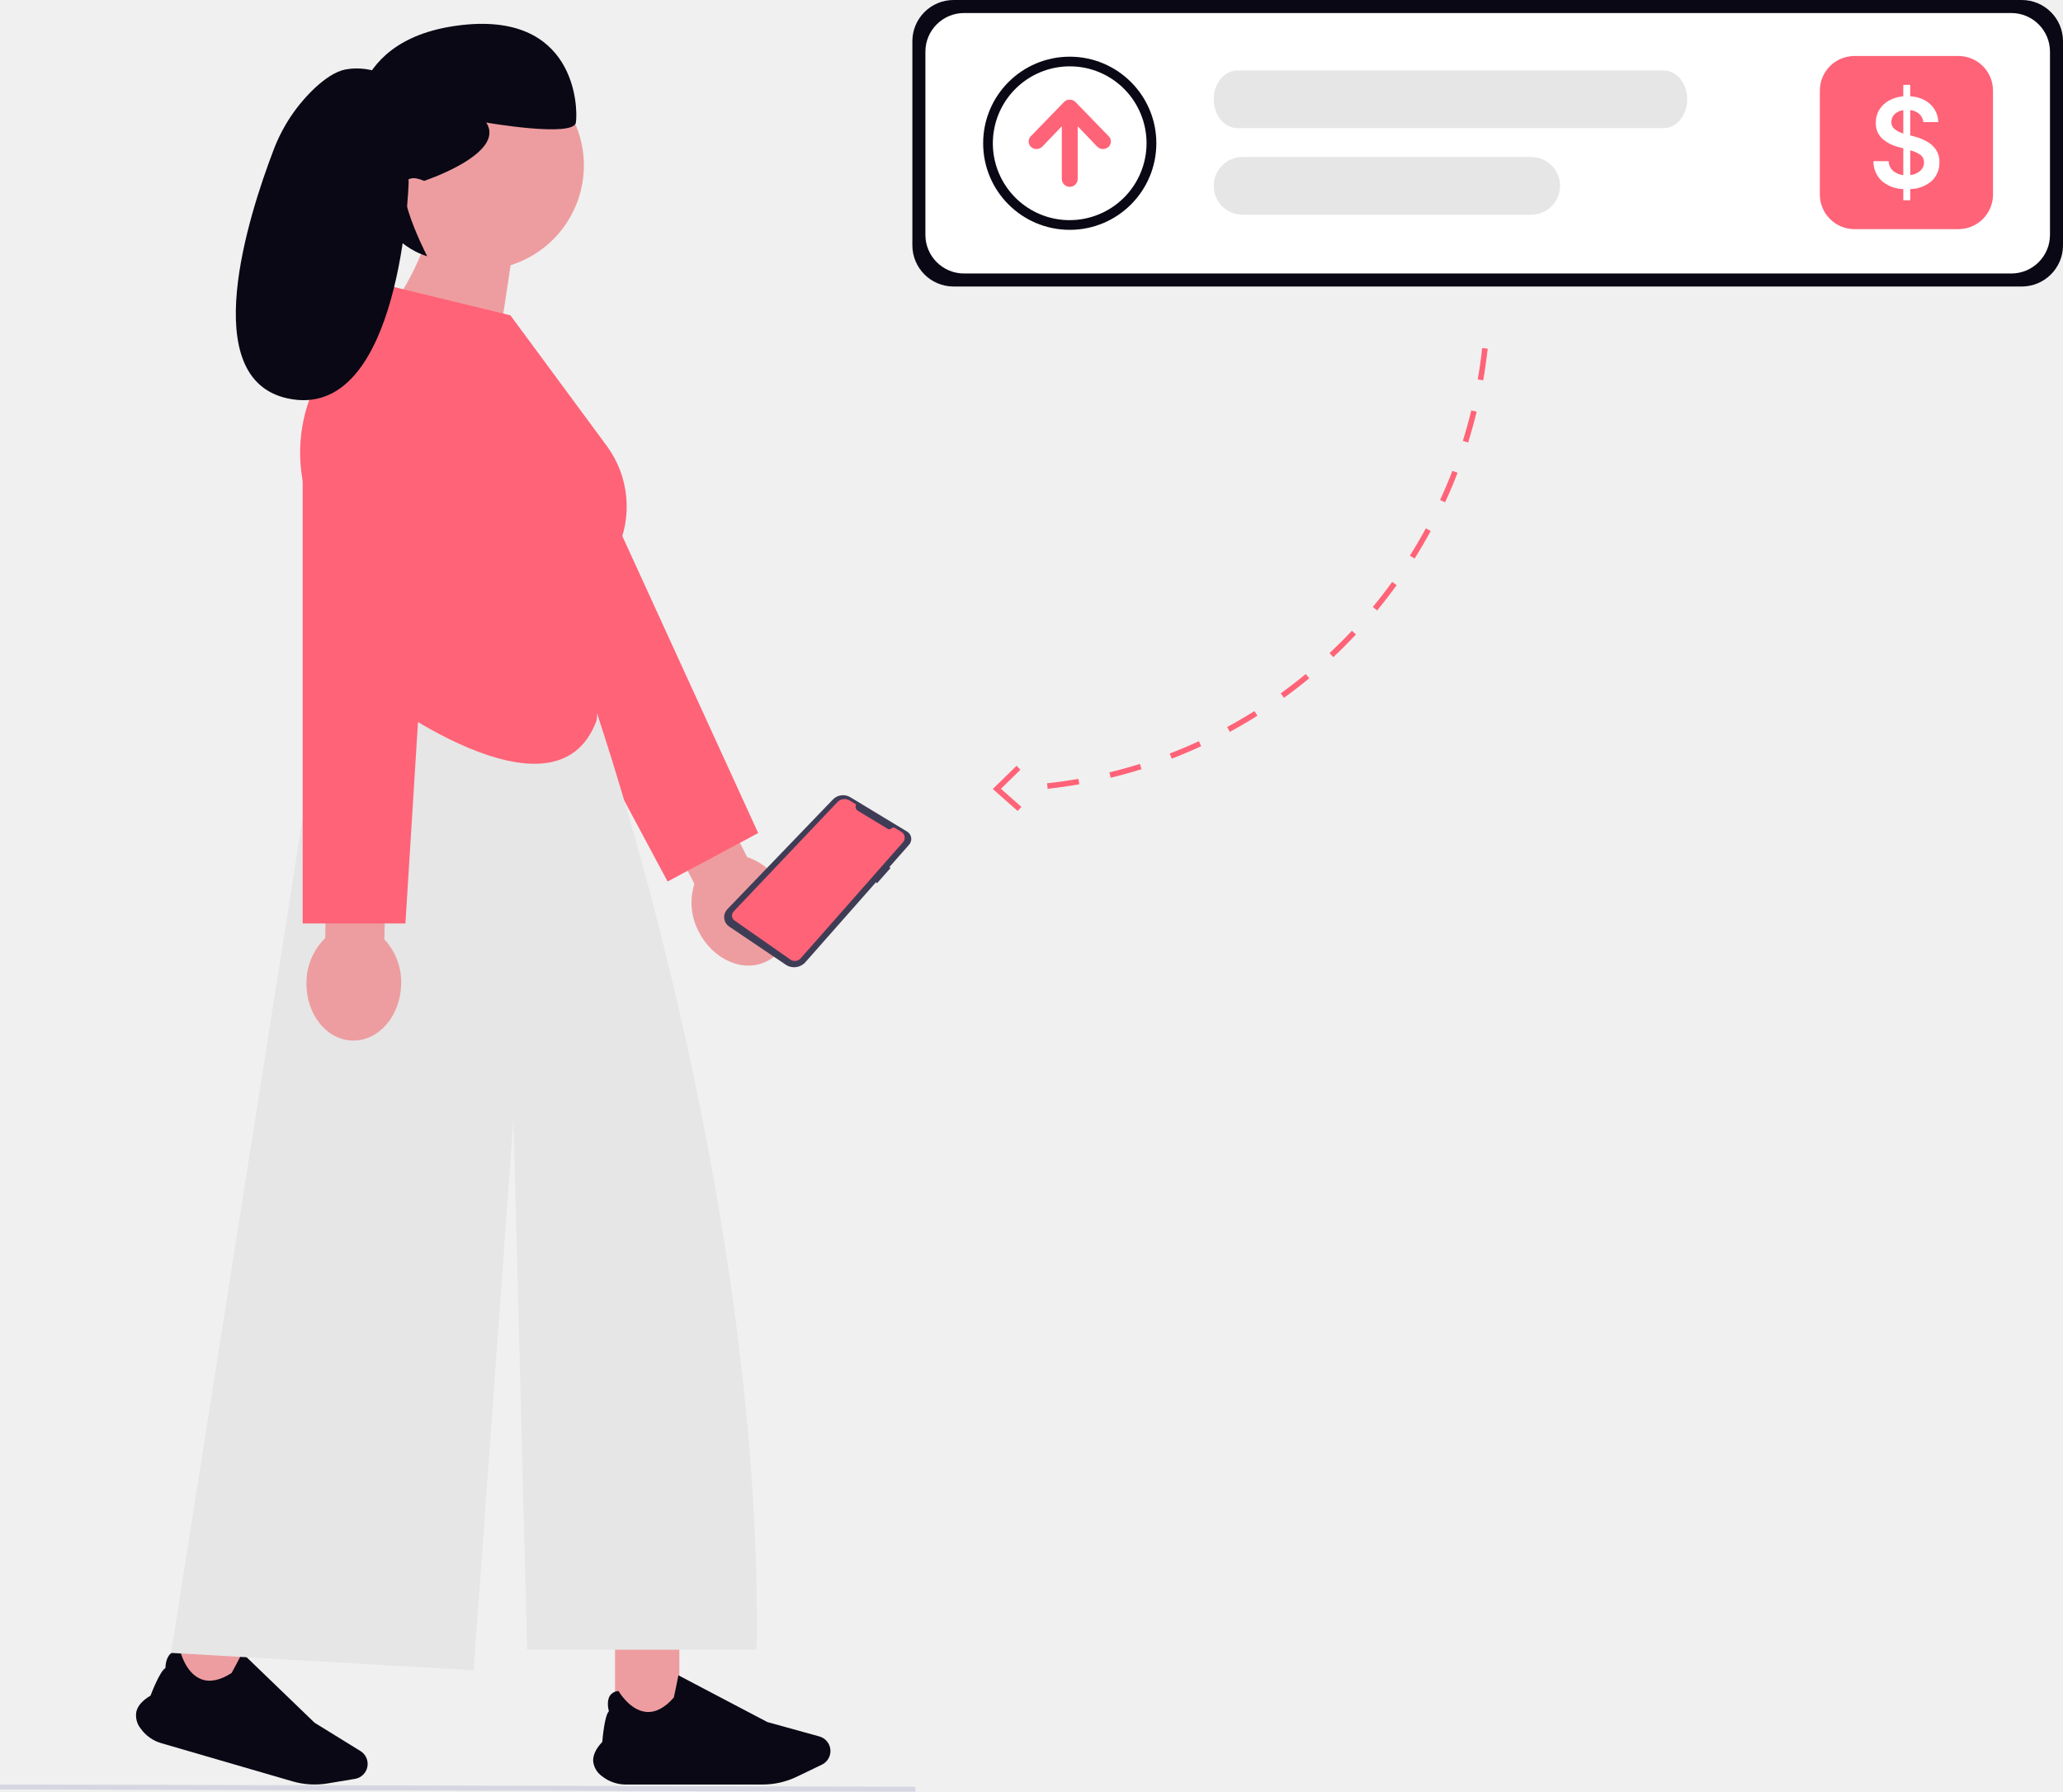
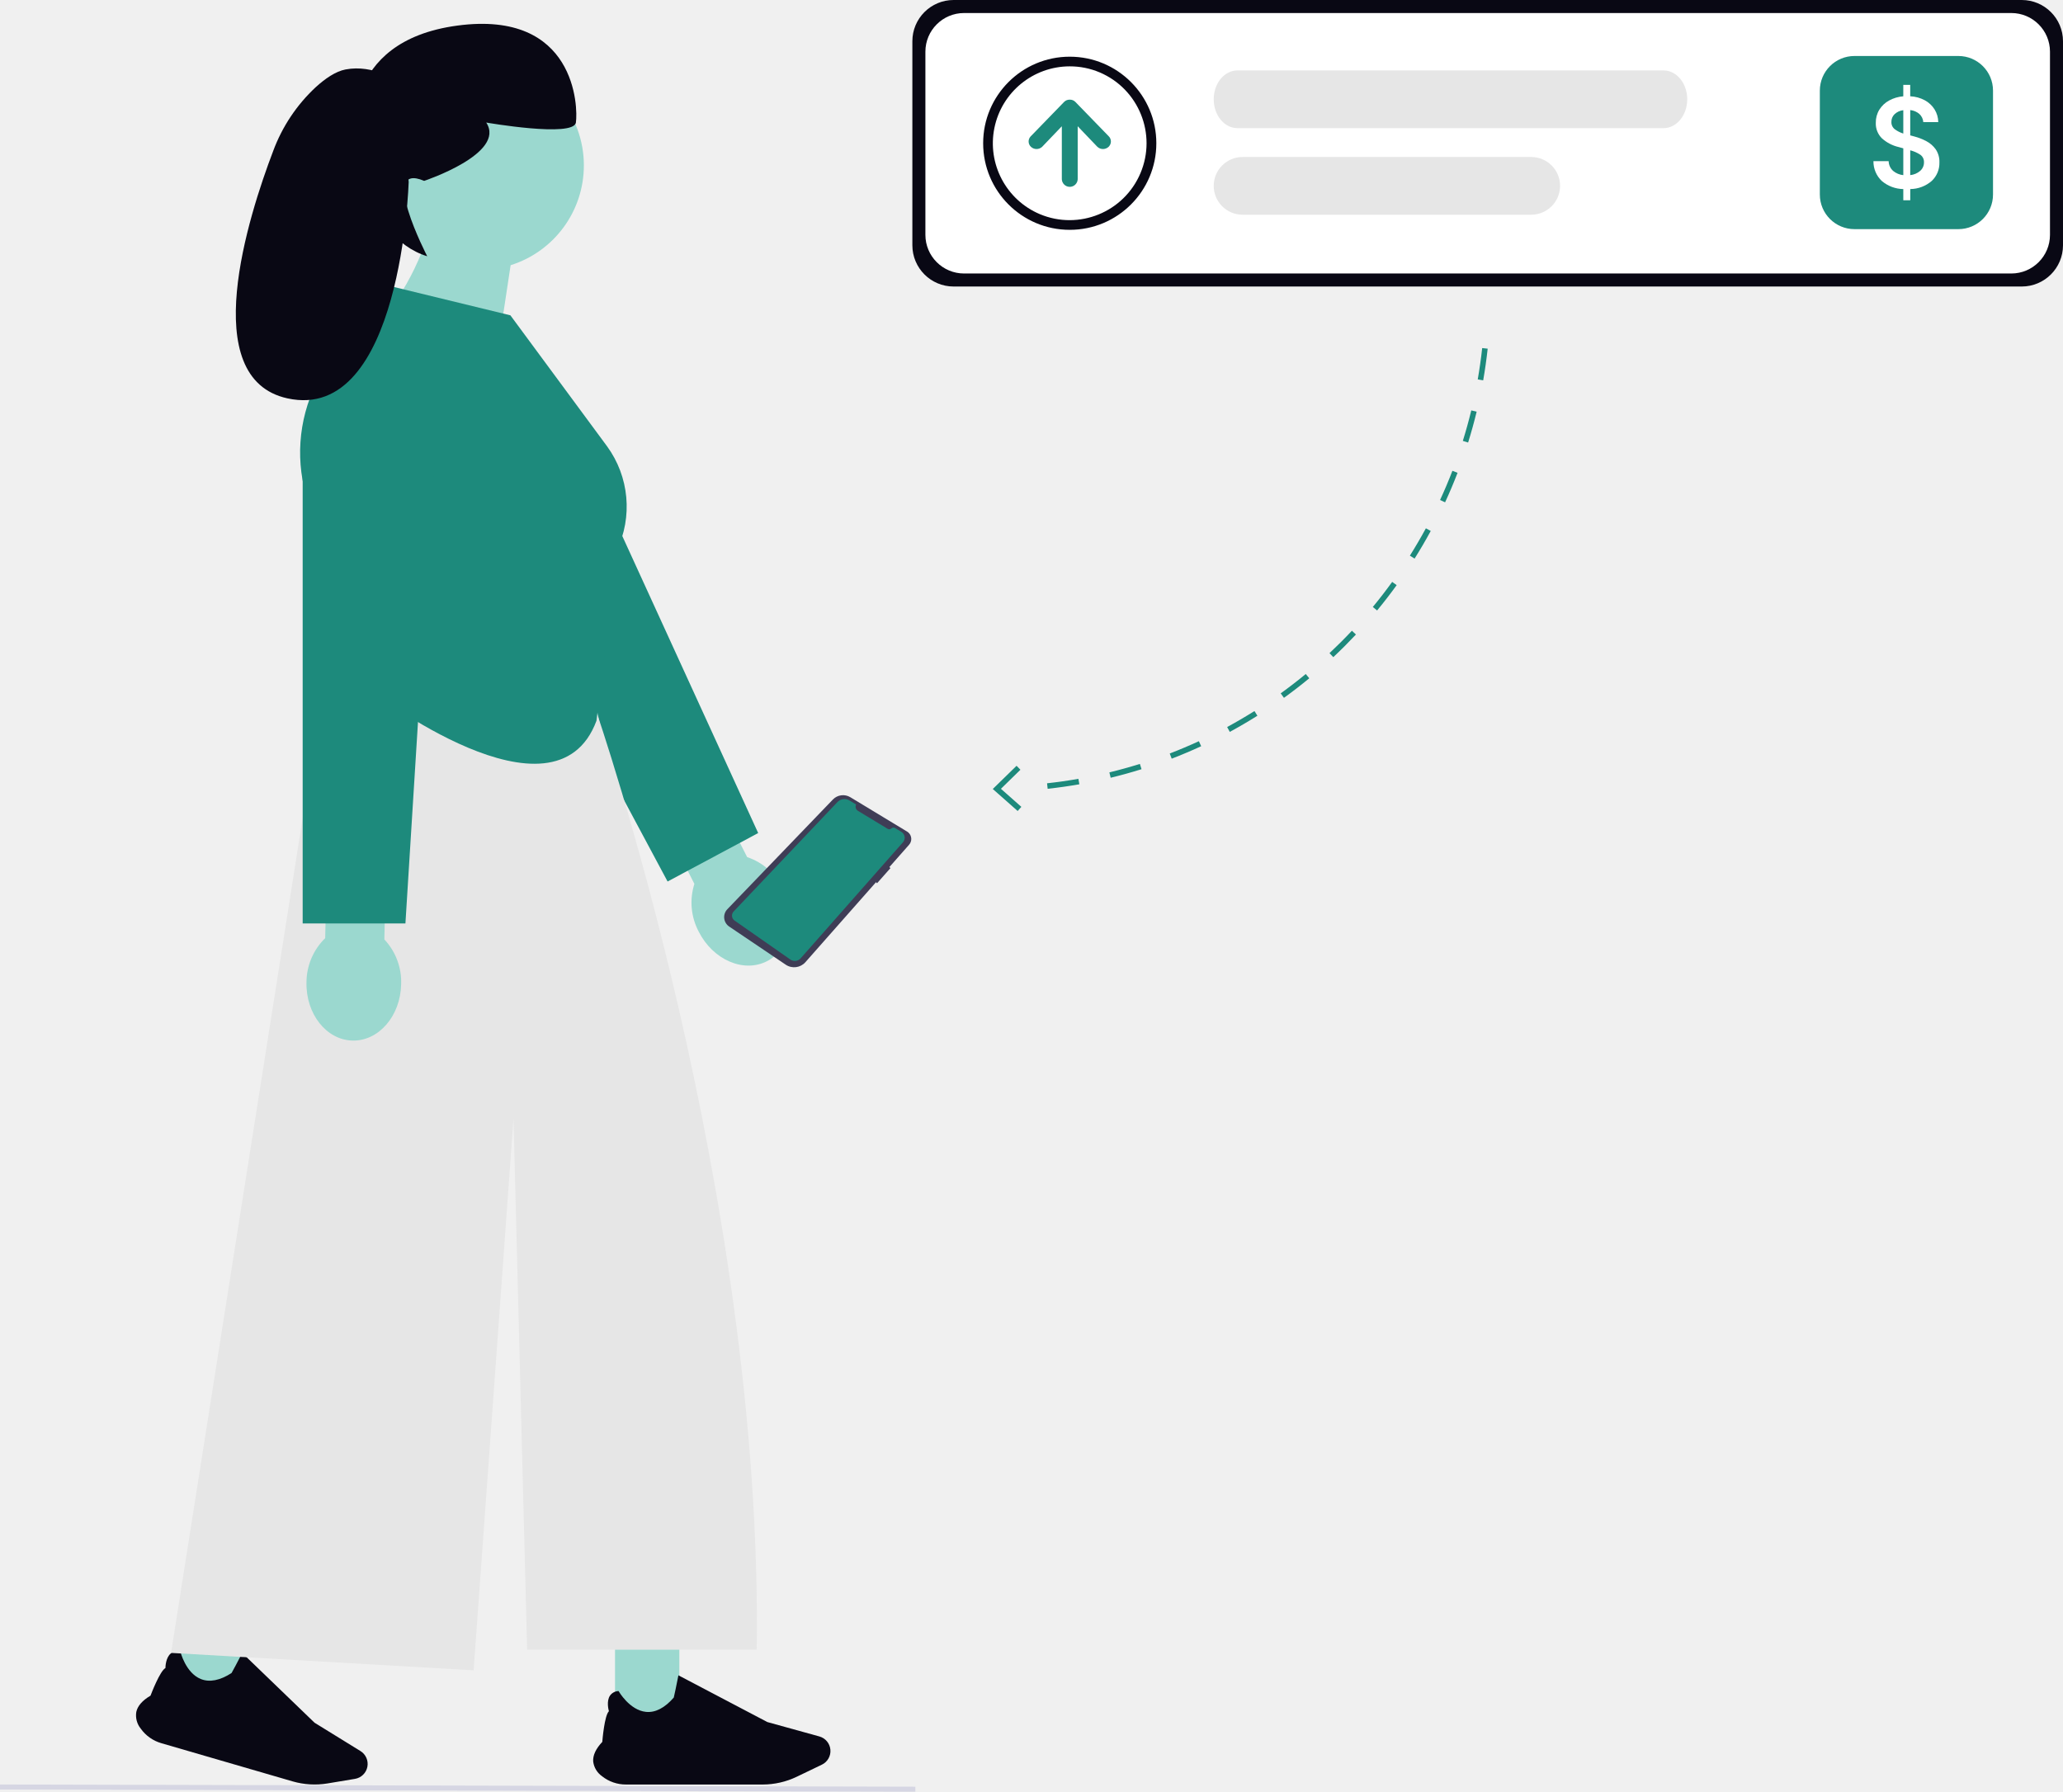
<svg xmlns="http://www.w3.org/2000/svg" width="800" height="694.93" viewBox="0 0 800 694.93" role="img" artist="Katerina Limpitsouni" source="https://undraw.co/">
  <g transform="translate(-616.566 -262)">
    <path d="M354.962,2.047,0,1.2V-.75L354.962.1Z" transform="translate(616.566 954.884)" fill="#d6d6e3" />
    <g transform="translate(669.312 271.252)">
-       <path d="M191.5,339.914l-17.785-35.052-20.463,10.384L171.037,350.3a24.085,24.085,0,0,0,1.69,18.544c5.544,10.924,17.367,16.062,26.408,11.474s11.877-17.163,6.333-28.091A24.087,24.087,0,0,0,191.5,339.912Z" transform="translate(45.488 -16.732)" fill="#ed9da0" />
-       <path d="M89.68,214.967l89.849,167.927L214.661,364.1l-78.706-172.07" transform="translate(26.604 -50.248)" fill="#ff6378" />
-       <path d="M146.358,240.057,170.844,353.79,64.117,357.519S78.1,278.53,73.136,264.878Z" transform="translate(19.006 -35.981)" fill="#ed9da0" />
-       <rect width="24.94" height="32.872" transform="translate(185.754 627.323)" fill="#ed9da0" />
+       <path d="M191.5,339.914l-17.785-35.052-20.463,10.384L171.037,350.3a24.085,24.085,0,0,0,1.69,18.544c5.544,10.924,17.367,16.062,26.408,11.474s11.877-17.163,6.333-28.091A24.087,24.087,0,0,0,191.5,339.912Z" transform="translate(45.488 -16.732)" fill="#9bd8cf" />
+       <path d="M89.68,214.967l89.849,167.927L214.661,364.1l-78.706-172.07" transform="translate(26.604 -50.248)" fill="#1d8a7c" />
+       <path d="M146.358,240.057,170.844,353.79,64.117,357.519S78.1,278.53,73.136,264.878Z" transform="translate(19.006 -35.981)" fill="#9bd8cf" />
+       <rect width="24.94" height="32.872" transform="translate(185.754 627.323)" fill="#9bd8cf" />
      <path d="M140.135,615.686a8.156,8.156,0,0,1-3.422-5.731c-.158-2.375,1.03-4.923,3.531-7.573.06-.763.837-10.212,2.565-11.905-.145-.506-1.025-3.853.418-6.037a4.2,4.2,0,0,1,3.259-1.778l.065-.006.032.056c.042.073,4.25,7.385,10.581,8.026,3.63.373,7.263-1.5,10.8-5.551.124-.3,1.126-5.235,1.771-8.5l.026-.131,34.494,18.131,20.162,5.58a5.869,5.869,0,0,1,.977,10.947l-9.774,4.7a30.577,30.577,0,0,1-13.168,3H149.44a14.8,14.8,0,0,1-9.306-3.222Z" transform="translate(40.57 63.972)" fill="#090814" />
-       <rect width="24.941" height="32.872" transform="translate(36.031 650.857) rotate(-163.78)" fill="#ed9da0" />
+       <rect width="24.941" height="32.872" transform="translate(36.031 650.857) rotate(-163.78)" fill="#9bd8cf" />
      <path d="M1.8,599.356A8.157,8.157,0,0,1,.11,592.892c.512-2.324,2.362-4.44,5.506-6.286.271-.716,3.656-9.571,5.789-10.714,0-.526.093-3.992,2.088-5.68a4.2,4.2,0,0,1,3.626-.8l.063.011.015.063c.02.082,2.019,8.277,7.918,10.662,3.382,1.367,7.393.589,11.921-2.313.205-.249,2.544-4.712,4.076-7.669l.061-.124L69.232,597.1l17.8,10.989a5.869,5.869,0,0,1-2.113,10.784l-10.7,1.781a30.58,30.58,0,0,1-13.483-.8l-50.9-14.809A14.805,14.805,0,0,1,1.8,599.356Z" transform="translate(0.003 61.817)" fill="#090814" />
      <path d="M68.511,286.03l106.727,2.486s64.855,186.945,62.373,364.405H148.58l-5.286-206.008L127.83,660.922,10.506,654.167Z" transform="translate(3.086 -22.327)" fill="#e6e6e6" />
-       <path d="M152.5,134.339a40.546,40.546,0,1,0-62.937,33.8,100.656,100.656,0,0,1-13.264,23.4l39.958,33.3,7.838-51.8a40.562,40.562,0,0,0,28.4-38.694Z" transform="translate(21.171 -79.431)" fill="#ed9da0" />
-       <path d="M130.629,172.432,84.712,161.263,55.279,198.949a60.682,60.682,0,0,0-3.08,45.9l24.406,73.219s71.278,55.038,87.411,11.6l7.808-65.917a39.651,39.651,0,0,0-3.729-40.546Z" transform="translate(14.548 -59.388)" fill="#ff6378" />
-       <path d="M81.181,365.618l.853-39.293-22.942-.5-.853,39.293a24.085,24.085,0,0,0-7.258,17.153c-.266,12.248,7.736,22.355,17.873,22.575s18.573-9.536,18.834-21.784a24.086,24.086,0,0,0-6.507-17.446Z" transform="translate(15.121 -10.504)" fill="#ed9da0" />
-       <path d="M49.854,204.882V395.338H89.7l11.776-188.849" transform="translate(14.773 -46.429)" fill="#ff6378" />
+       <path d="M152.5,134.339a40.546,40.546,0,1,0-62.937,33.8,100.656,100.656,0,0,1-13.264,23.4l39.958,33.3,7.838-51.8a40.562,40.562,0,0,0,28.4-38.694Z" transform="translate(21.171 -79.431)" fill="#9bd8cf" />
+       <path d="M130.629,172.432,84.712,161.263,55.279,198.949a60.682,60.682,0,0,0-3.08,45.9l24.406,73.219s71.278,55.038,87.411,11.6l7.808-65.917a39.651,39.651,0,0,0-3.729-40.546Z" transform="translate(14.548 -59.388)" fill="#1d8a7c" />
+       <path d="M81.181,365.618l.853-39.293-22.942-.5-.853,39.293a24.085,24.085,0,0,0-7.258,17.153c-.266,12.248,7.736,22.355,17.873,22.575s18.573-9.536,18.834-21.784a24.086,24.086,0,0,0-6.507-17.446Z" transform="translate(15.121 -10.504)" fill="#9bd8cf" />
+       <path d="M49.854,204.882V395.338H89.7l11.776-188.849" transform="translate(14.773 -46.429)" fill="#1d8a7c" />
      <path d="M92.4,143.621s31.936-10.6,24.063-22.622c0,0,33.895,5.9,34.77,0s0-43.736-45.922-37.613S65.513,128,65.513,128s3.356,37.2,28.063,44.858C93.577,172.855,74.47,135.968,92.4,143.621Z" transform="translate(19.343 -82.719)" fill="#090814" />
      <path d="M92.845,101.163s-9.431-6.81-20.431-4.715c-3.853.733-7.925,3.552-11.6,6.907a64.246,64.246,0,0,0-16.441,24.667c-9.617,25.208-29.8,88.262,5.51,95.993,44.269,9.7,47.018-83.952,47.018-83.952l-4.06-38.9Z" transform="translate(8.836 -78.759)" fill="#090814" />
    </g>
    <g transform="matrix(-0.766, -0.643, 0.643, -0.766, 924.841, 642.814)">
      <path d="M3.572,72.631a3.363,3.363,0,0,1-3.28-3.447L.578,57.636,0,57.584l.209-7.843.565.07L1.8,8.443a5.833,5.833,0,0,1,5.22-5.65L33.324.024a4.415,4.415,0,0,1,4.867,4.69L34.2,63.617A5.463,5.463,0,0,1,29.6,68.642L4.2,72.586h0a3.363,3.363,0,0,1-.628.044Z" transform="translate(0 0)" fill="#3f3d56" />
-       <path d="M21.205,63.365,7.856,65.438a1.106,1.106,0,0,0-.93.973h0a1.252,1.252,0,0,1-1.053,1.1l-2.812.437A2.653,2.653,0,0,1,0,65.264L1.447,5.291A3.03,3.03,0,0,1,4.207,2.346L30.492.009a2.339,2.339,0,0,1,2.543,2.471L29.487,60.839a3.775,3.775,0,0,1-3.188,3.5l-2.96.46A1.883,1.883,0,0,0,21.205,63.365Z" transform="translate(2.723 3.133)" fill="#ff6378" />
+       <path d="M21.205,63.365,7.856,65.438a1.106,1.106,0,0,0-.93.973h0a1.252,1.252,0,0,1-1.053,1.1l-2.812.437A2.653,2.653,0,0,1,0,65.264L1.447,5.291A3.03,3.03,0,0,1,4.207,2.346L30.492.009a2.339,2.339,0,0,1,2.543,2.471L29.487,60.839a3.775,3.775,0,0,1-3.188,3.5l-2.96.46A1.883,1.883,0,0,0,21.205,63.365Z" transform="translate(2.723 3.133)" fill="#1d8a7c" />
    </g>
    <g transform="translate(1001.549 397.001)">
-       <path d="M480.382,173.224l2.132.232c-.448,4.1-1.039,8.235-1.743,12.29l-2.113-.37C479.358,181.367,479.939,177.279,480.382,173.224Zm-4.229,24.171,2.084.505c-.971,4.005-2.086,8.031-3.313,11.964l-2.048-.639c1.214-3.89,2.317-7.87,3.277-11.83Zm-7.317,23.437,2,.771c-1.482,3.848-3.109,7.7-4.838,11.446l-1.948-.9c1.71-3.707,3.323-7.514,4.785-11.32Zm-10.287,22.3,1.886,1.022c-1.964,3.622-4.073,7.23-6.27,10.724l-1.818-1.142c2.172-3.455,4.259-7.022,6.2-10.6Zm-13.068,20.786,1.739,1.256c-2.413,3.342-4.966,6.649-7.59,9.829l-1.655-1.365c2.592-3.146,5.113-6.418,7.5-9.721Zm-15.616,18.939,1.559,1.468c-2.818,3-5.772,5.957-8.779,8.778l-1.467-1.558c2.978-2.8,5.9-5.718,8.687-8.688Zm-17.9,16.789,1.365,1.655c-3.179,2.622-6.486,5.174-9.825,7.585l-1.256-1.739c3.3-2.384,6.572-4.909,9.716-7.5ZM392.073,314.01l1.142,1.818c-3.488,2.194-7.092,4.3-10.712,6.262l-1.022-1.886c3.578-1.94,7.143-4.026,10.592-6.194ZM370.514,325.7l.9,1.948c-3.738,1.725-7.582,3.349-11.429,4.83l-.771-2c3.8-1.464,7.6-3.07,11.3-4.777Zm-22.873,8.812.64,2.048c-3.931,1.229-7.956,2.346-11.963,3.318l-.507-2.078c3.958-.966,7.939-2.073,11.826-3.288ZM323.8,340.3l.37,2.113c-4.055.71-8.188,1.3-12.29,1.748l-.234-2.133c4.055-.444,8.144-1.026,12.152-1.729Z" transform="translate(-290.596 -173.224)" fill="#ff6378" />
-       <path d="M228.4,27.047l1.5,1.533-7.562,7.394,7.922,7-1.429,1.608-9.653-8.533Z" transform="translate(-219.177 134.968)" fill="#ff6378" />
+       <path d="M480.382,173.224l2.132.232c-.448,4.1-1.039,8.235-1.743,12.29l-2.113-.37C479.358,181.367,479.939,177.279,480.382,173.224Zm-4.229,24.171,2.084.505c-.971,4.005-2.086,8.031-3.313,11.964l-2.048-.639c1.214-3.89,2.317-7.87,3.277-11.83Zm-7.317,23.437,2,.771c-1.482,3.848-3.109,7.7-4.838,11.446l-1.948-.9c1.71-3.707,3.323-7.514,4.785-11.32Zm-10.287,22.3,1.886,1.022c-1.964,3.622-4.073,7.23-6.27,10.724l-1.818-1.142c2.172-3.455,4.259-7.022,6.2-10.6Zm-13.068,20.786,1.739,1.256c-2.413,3.342-4.966,6.649-7.59,9.829l-1.655-1.365c2.592-3.146,5.113-6.418,7.5-9.721Zm-15.616,18.939,1.559,1.468c-2.818,3-5.772,5.957-8.779,8.778l-1.467-1.558c2.978-2.8,5.9-5.718,8.687-8.688Zm-17.9,16.789,1.365,1.655c-3.179,2.622-6.486,5.174-9.825,7.585l-1.256-1.739c3.3-2.384,6.572-4.909,9.716-7.5ZM392.073,314.01l1.142,1.818c-3.488,2.194-7.092,4.3-10.712,6.262l-1.022-1.886c3.578-1.94,7.143-4.026,10.592-6.194ZM370.514,325.7l.9,1.948c-3.738,1.725-7.582,3.349-11.429,4.83l-.771-2c3.8-1.464,7.6-3.07,11.3-4.777Zm-22.873,8.812.64,2.048c-3.931,1.229-7.956,2.346-11.963,3.318l-.507-2.078c3.958-.966,7.939-2.073,11.826-3.288ZM323.8,340.3l.37,2.113c-4.055.71-8.188,1.3-12.29,1.748l-.234-2.133c4.055-.444,8.144-1.026,12.152-1.729Z" transform="translate(-290.596 -173.224)" fill="#1d8a7c" />
+       <path d="M228.4,27.047l1.5,1.533-7.562,7.394,7.922,7-1.429,1.608-9.653-8.533Z" transform="translate(-219.177 134.968)" fill="#1d8a7c" />
    </g>
    <g transform="translate(970.367 262)">
      <rect width="446.199" height="111.128" rx="16" fill="#090814" />
      <rect width="436.097" height="101.026" rx="15" transform="translate(5.054 5.052)" fill="#fff" />
      <g transform="translate(351.905 21.718)">
-         <path d="M13.431,0H53.724A13.431,13.431,0,0,1,67.155,13.431V53.724A13.431,13.431,0,0,1,53.724,67.155H13.431A13.431,13.431,0,0,1,0,53.724V13.431A13.431,13.431,0,0,1,13.431,0Z" fill="#ff6378" />
+         <path d="M13.431,0H53.724A13.431,13.431,0,0,1,67.155,13.431V53.724A13.431,13.431,0,0,1,53.724,67.155H13.431A13.431,13.431,0,0,1,0,53.724V13.431A13.431,13.431,0,0,1,13.431,0Z" fill="#1d8a7c" />
        <path d="M17.144-54.61v-4.35a13.235,13.235,0,0,1-8.315-3.118,10.376,10.376,0,0,1-3.266-7.7h5.9a5.217,5.217,0,0,0,1.764,3.79,7.287,7.287,0,0,0,3.918,1.627v-10.4l-1.8-.5a14.59,14.59,0,0,1-6.522-3.41,8.016,8.016,0,0,1-2.342-6,9.419,9.419,0,0,1,1.38-5.094,10.222,10.222,0,0,1,3.784-3.551,13.731,13.731,0,0,1,5.494-1.627V-99.38h2.687v4.427A13.248,13.248,0,0,1,25.487-93.4a10.2,10.2,0,0,1,3.776,3.527,9.594,9.594,0,0,1,1.443,4.943H24.9a4.735,4.735,0,0,0-1.549-3.183A6.359,6.359,0,0,0,19.833-89.6v9.814l1.5.4a21.645,21.645,0,0,1,4.715,1.825,10.373,10.373,0,0,1,3.678,3.2,8.526,8.526,0,0,1,1.42,5.06,9.482,9.482,0,0,1-2.969,7.179,12.826,12.826,0,0,1-8.337,3.155v4.355Zm2.687-9.766a6.838,6.838,0,0,0,3.864-1.647,4.318,4.318,0,0,0,1.469-3.319A3.389,3.389,0,0,0,23.706-72.3,12.78,12.78,0,0,0,19.834-74ZM17.144-80.493v-9.062A5.881,5.881,0,0,0,13.751-88a4.043,4.043,0,0,0-1.22,2.964,3.418,3.418,0,0,0,1.421,2.955,11.3,11.3,0,0,0,3.2,1.59Z" transform="translate(15.22 110.576)" fill="#fff" />
      </g>
      <path d="M9.181,0h165.26c5.07,0,9.181,5.011,9.181,11.192s-4.11,11.192-9.181,11.192H9.181C4.11,22.385,0,17.374,0,11.192S4.11,0,9.181,0Z" transform="translate(116.86 27.314)" fill="#e6e6e6" />
      <path d="M11.192,0H123.119a11.192,11.192,0,1,1,0,22.385H11.192A11.192,11.192,0,1,1,11.192,0Z" transform="translate(116.86 60.893)" fill="#e6e6e6" />
      <g transform="translate(27.452 21.988)">
        <circle cx="33.578" cy="33.578" r="33.578" transform="translate(0)" fill="#fff" />
        <path d="M33.578,3.746A29.841,29.841,0,0,0,21.967,61.066,29.84,29.84,0,0,0,45.188,6.089,29.641,29.641,0,0,0,33.578,3.746m0-3.746A33.578,33.578,0,1,1,0,33.578,33.578,33.578,0,0,1,33.578,0Z" transform="translate(0 0)" fill="#090814" />
-         <path d="M357.808,365.185l-12.887-13.272a2.93,2.93,0,0,0-2.148-.865h-.043a2.954,2.954,0,0,0-2.154.865L327.7,365.185c-.043.049-.092.092-.135.135a2.848,2.848,0,0,0,.135,4.019,3.172,3.172,0,0,0,4.345,0l7.634-7.977v20.568a3.081,3.081,0,0,0,6.155,0V361.363l7.628,7.977a3.18,3.18,0,0,0,4.351,0l.135-.135a2.853,2.853,0,0,0-.135-4.019Z" transform="translate(-309.172 -334.383)" fill="#ff6378" />
+         <path d="M357.808,365.185l-12.887-13.272a2.93,2.93,0,0,0-2.148-.865h-.043a2.954,2.954,0,0,0-2.154.865L327.7,365.185c-.043.049-.092.092-.135.135a2.848,2.848,0,0,0,.135,4.019,3.172,3.172,0,0,0,4.345,0l7.634-7.977v20.568a3.081,3.081,0,0,0,6.155,0V361.363l7.628,7.977a3.18,3.18,0,0,0,4.351,0l.135-.135a2.853,2.853,0,0,0-.135-4.019Z" transform="translate(-309.172 -334.383)" fill="#1d8a7c" />
      </g>
    </g>
  </g>
</svg>
